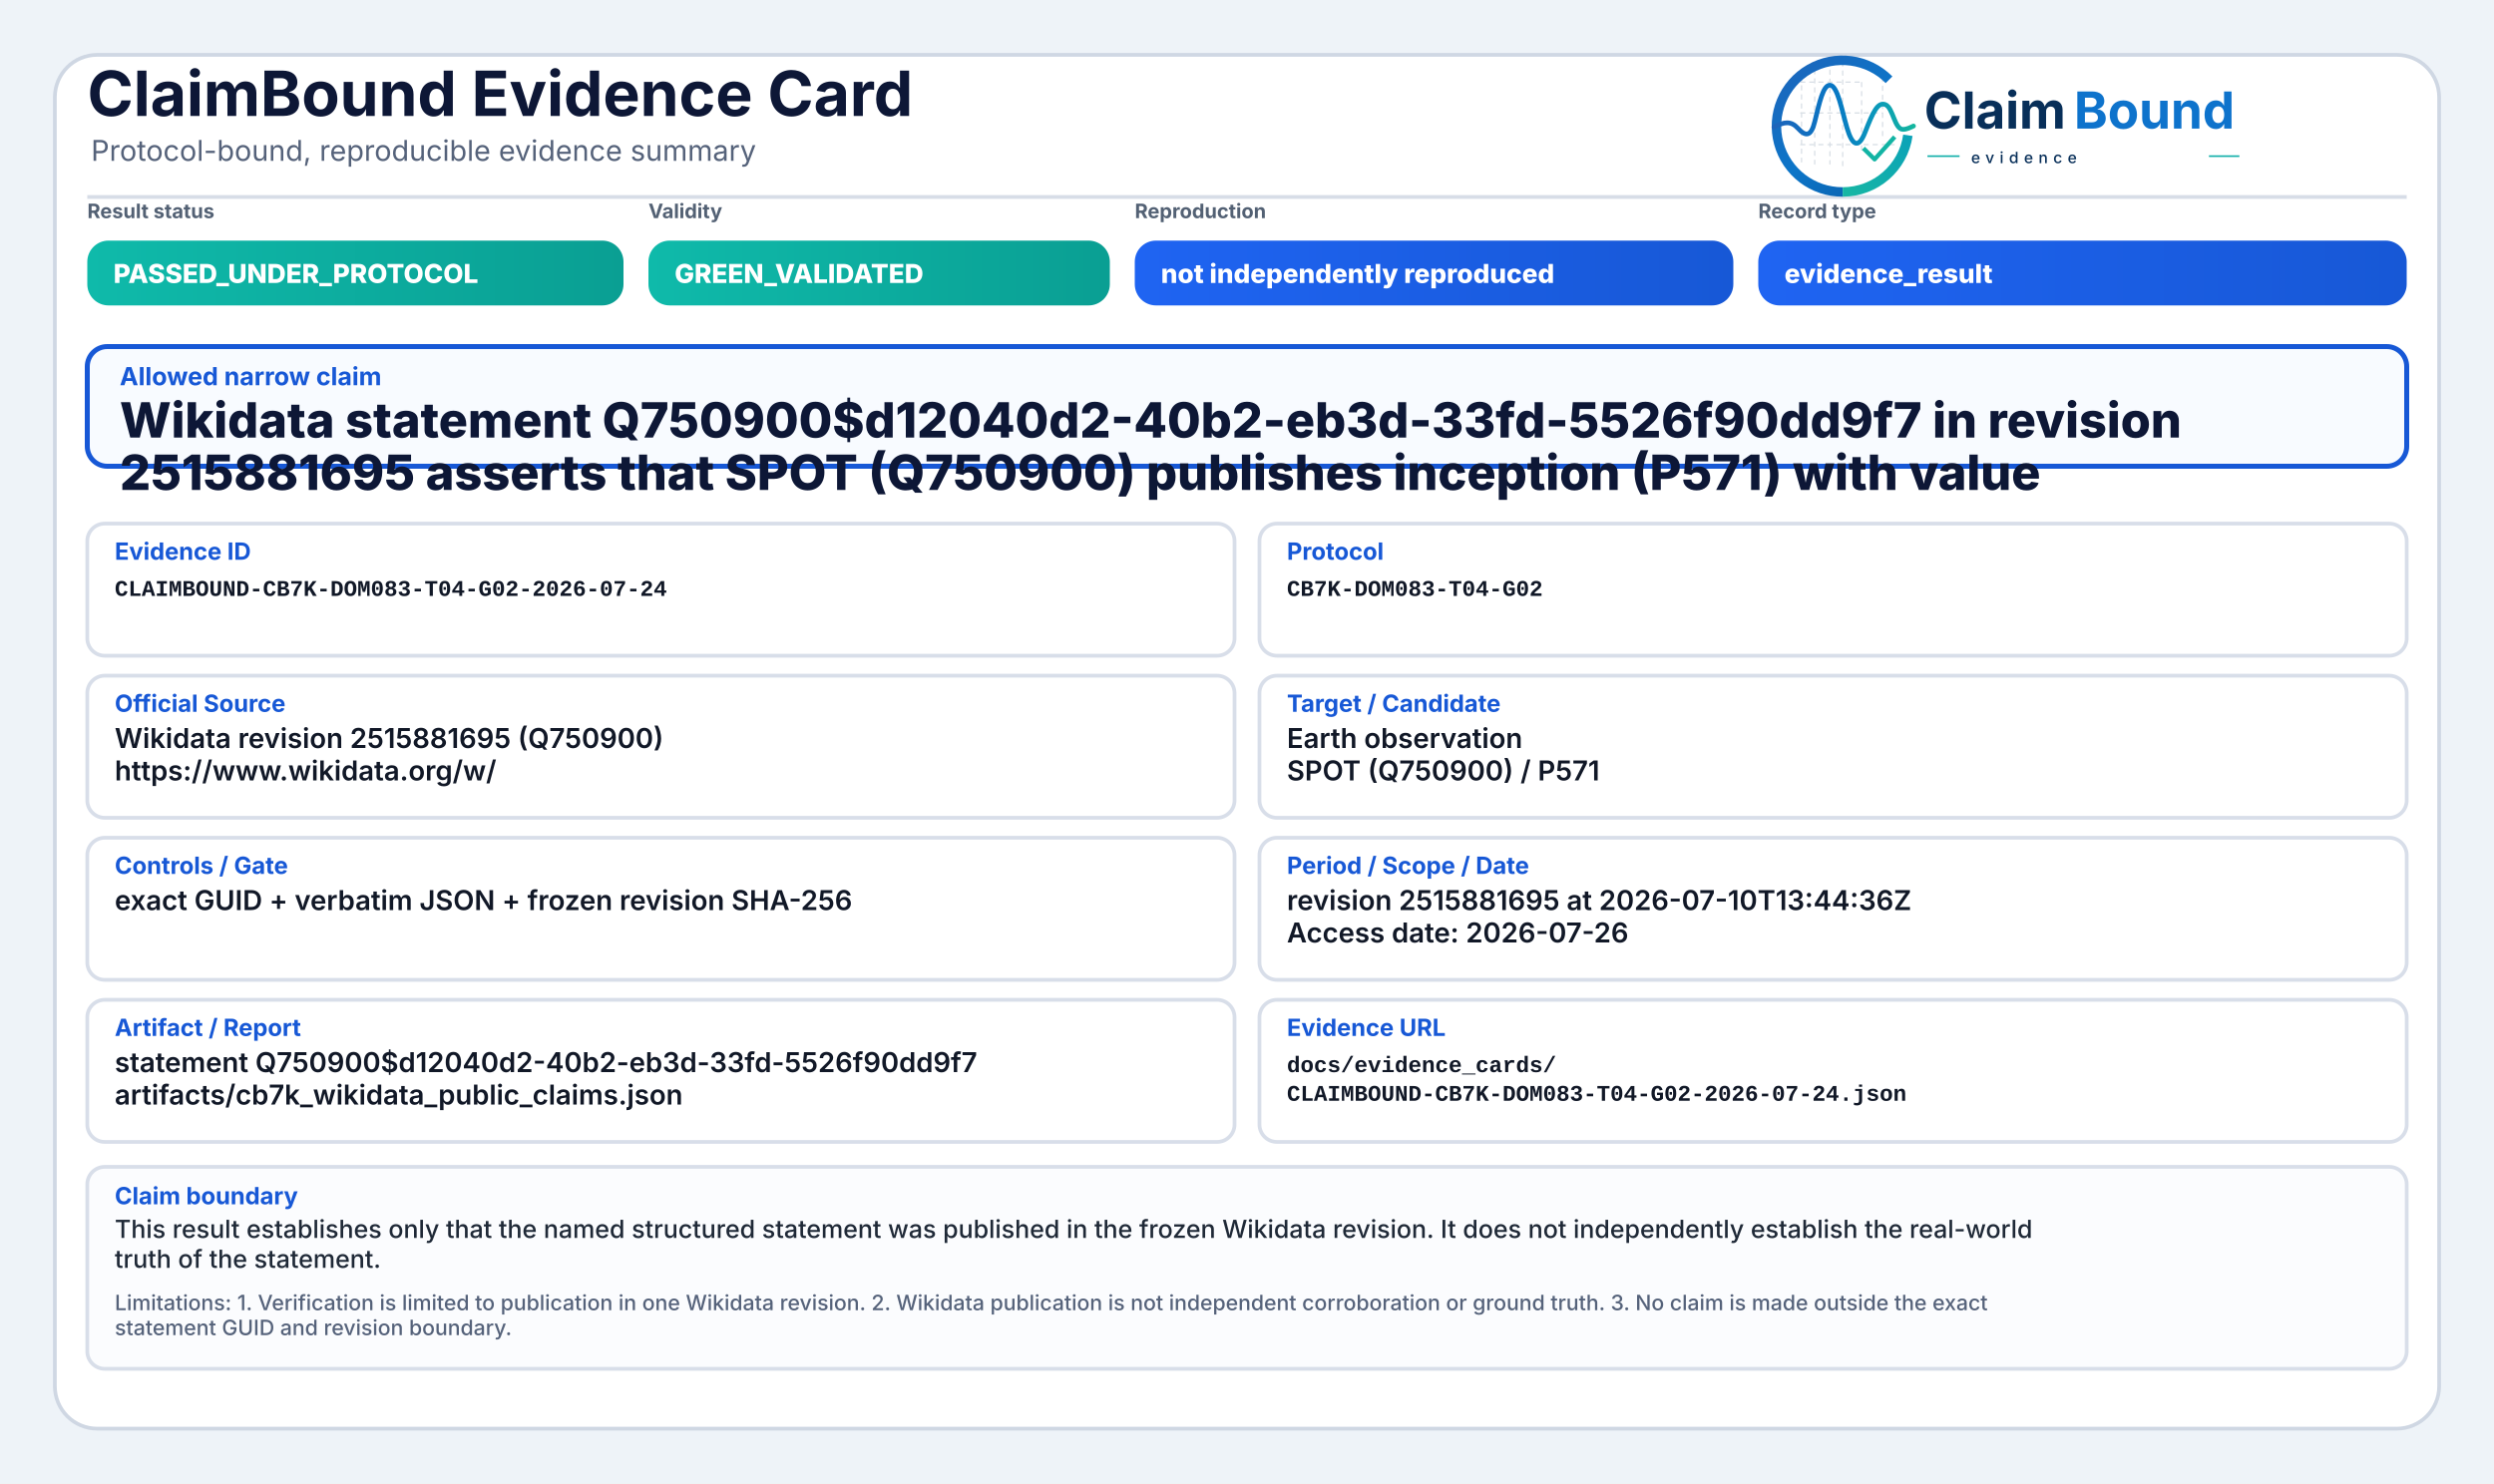
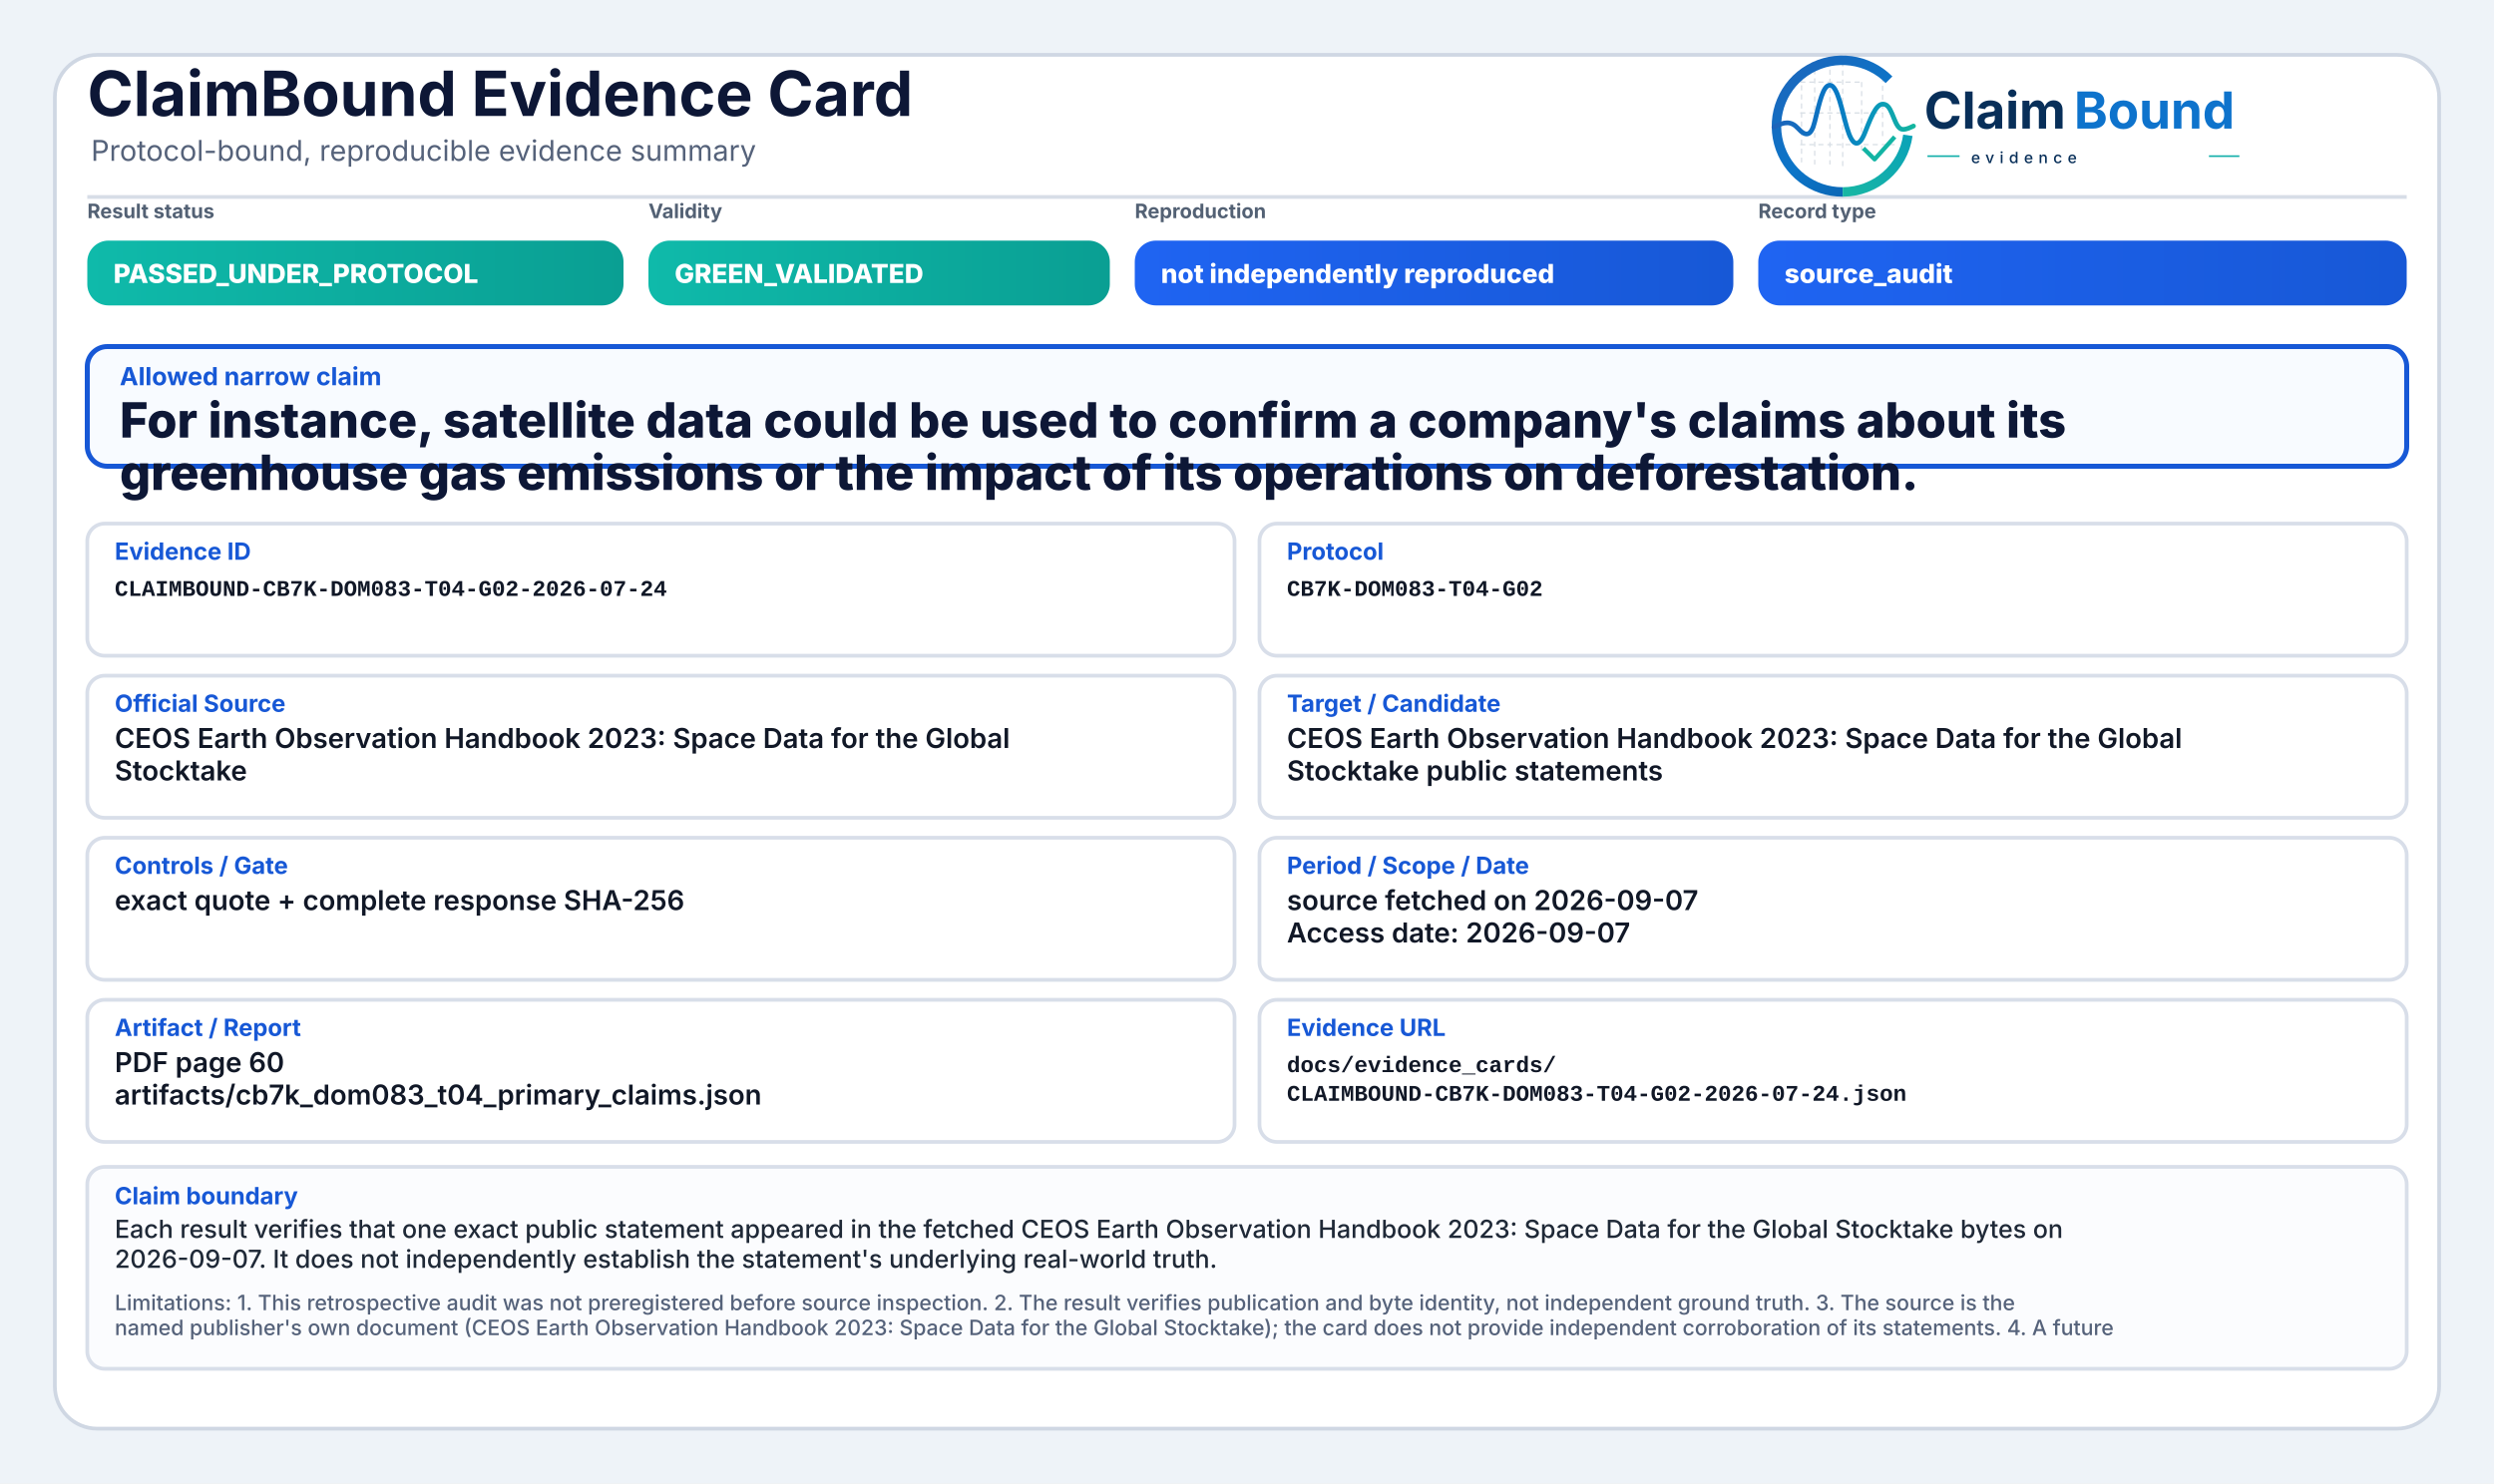
<svg xmlns="http://www.w3.org/2000/svg" width="2000" height="1190" viewBox="0 0 2000 1190" role="img" aria-label="ClaimBound Evidence Card">
  <defs>
    <linearGradient id="greenGrad" x1="0" y1="0" x2="1" y2="0">
      <stop offset="0%" stop-color="#0fbaaa" />
      <stop offset="100%" stop-color="#0a9f93" />
    </linearGradient>
    <linearGradient id="yellowGrad" x1="0" y1="0" x2="1" y2="0">
      <stop offset="0%" stop-color="#fbbf24" />
      <stop offset="100%" stop-color="#d97706" />
    </linearGradient>
    <linearGradient id="amberGrad" x1="0" y1="0" x2="1" y2="0">
      <stop offset="0%" stop-color="#f97316" />
      <stop offset="100%" stop-color="#c2410c" />
    </linearGradient>
    <linearGradient id="redGrad" x1="0" y1="0" x2="1" y2="0">
      <stop offset="0%" stop-color="#ef4444" />
      <stop offset="100%" stop-color="#b91c1c" />
    </linearGradient>
    <linearGradient id="grayGrad" x1="0" y1="0" x2="1" y2="0">
      <stop offset="0%" stop-color="#64748b" />
      <stop offset="100%" stop-color="#475569" />
    </linearGradient>
    <linearGradient id="blueGrad" x1="0" y1="0" x2="1" y2="0">
      <stop offset="0%" stop-color="#1f64f2" />
      <stop offset="100%" stop-color="#1758d6" />
    </linearGradient>
    <linearGradient id="logoRingBlue" x1="73" y1="453" x2="348" y2="793" gradientUnits="userSpaceOnUse">
      <stop offset="0" stop-color="#1E64BA" />
      <stop offset="0.55" stop-color="#0C75C8" />
      <stop offset="1" stop-color="#0A5FAB" />
    </linearGradient>
    <linearGradient id="logoRingTeal" x1="221" y1="792" x2="403" y2="594" gradientUnits="userSpaceOnUse">
      <stop offset="0" stop-color="#18B7A3" />
      <stop offset="1" stop-color="#089EBC" />
    </linearGradient>
    <linearGradient id="logoSignalGradient" x1="61" y1="628" x2="404" y2="628" gradientUnits="userSpaceOnUse">
      <stop offset="0" stop-color="#1E64BA" />
      <stop offset="0.43" stop-color="#0877C4" />
      <stop offset="0.72" stop-color="#0A97BB" />
      <stop offset="1" stop-color="#14B69E" />
    </linearGradient>
  </defs>
  <rect x="0" y="0" width="2000" height="1190" fill="#eef3f8" />
  <rect x="44" y="44" width="1912" height="1102" rx="34" fill="#ffffff" stroke="#cfd7e3" stroke-width="3" />
  <path d="M70 158 H1930" stroke="#d7dde7" stroke-width="3" />
  <text x="70" y="93" font-family="Inter, Segoe UI, Arial, sans-serif" font-size="50" font-weight="750" fill="#0d1736">ClaimBound Evidence Card</text>
  <text x="73" y="129" font-family="Inter, Segoe UI, Arial, sans-serif" font-size="23" font-weight="400" fill="#55627a">Protocol-bound, reproducible evidence summary</text>
  <g aria-label="ClaimBound evidence logo" transform="translate(1415,52) scale(0.33) translate(-40,-478)">
    <g stroke-linecap="butt" stroke-linejoin="round">
      <g stroke="#CBD3DC" stroke-width="3.2" stroke-linecap="round" stroke-dasharray="10 12" opacity="0.72">
        <path d="M130 507V714" />
        <path d="M162 490V719" />
        <path d="M199 491V719" />
        <path d="M230 471V726" />
        <path d="M276 521V690" />
        <path d="M327 508V650" />
        <path d="M128 520H277" />
        <path d="M128 595H327" />
        <path d="M128 672H355" />
      </g>
      <path d="M342.6 514.3A160 160 0 1 0 230 787" fill="none" stroke="url(#logoRingBlue)" stroke-width="23" />
      <path d="M230 787A160 160 0 0 0 388.4 649.3" fill="none" stroke="url(#logoRingTeal)" stroke-width="23" />
      <path d="M63 629.5C87 616.4 104.3 613.6 121.2 632.2C140.7 653.8 153.4 651.6 162.1 616.2C173.8 568.5 182.5 527.5 198.9 527.5C217.5 527.5 228.4 590.6 240.3 630.8C253.4 675.4 268.6 682.8 284.6 641.5C303.5 592.9 315.2 567.6 333.7 574.7C352.6 582 355.7 635.1 376.6 634.9C386.2 634.8 394 630.4 402 626.8" fill="none" stroke="url(#logoSignalGradient)" stroke-width="11.5" stroke-linecap="round" />
      <path d="M284 684.5L307.5 707.7L353 657" fill="none" stroke="#12B4A4" stroke-width="10.5" stroke-linecap="square" />
    </g>
    <text x="428" y="633" font-family="Inter, Segoe UI, Arial, sans-serif" font-size="124" font-weight="750" fill="#082F59" text-rendering="geometricPrecision">Claim</text>
    <text x="792" y="633" font-family="Inter, Segoe UI, Arial, sans-serif" font-size="124" font-weight="750" fill="#0E73CC" text-rendering="geometricPrecision">Bound</text>
    <line x1="436" y1="700" x2="514" y2="700" stroke="#11AFA9" stroke-width="4" />
    <text x="542" y="717" font-family="Inter, Segoe UI, Arial, sans-serif" font-size="38" font-weight="500" letter-spacing="13" fill="#082F59">evidence</text>
    <line x1="1120" y1="700" x2="1194" y2="700" stroke="#11AFA9" stroke-width="4" />
  </g>
  <text x="70" y="175" font-family="Inter, Segoe UI, Arial, sans-serif" font-size="16" font-weight="650" fill="#536174">Result status</text>
  <rect x="70" y="193" width="430" height="52" rx="17" fill="url(#greenGrad)" />
  <text x="91" y="227" font-family="Inter, Segoe UI, Arial, sans-serif" font-size="21" font-weight="800" fill="#ffffff">PASSED_UNDER_PROTOCOL</text>
  <text x="520" y="175" font-family="Inter, Segoe UI, Arial, sans-serif" font-size="16" font-weight="650" fill="#536174">Validity</text>
  <rect x="520" y="193" width="370" height="52" rx="17" fill="url(#greenGrad)" />
  <text x="541" y="227" font-family="Inter, Segoe UI, Arial, sans-serif" font-size="21" font-weight="800" fill="#ffffff">GREEN_VALIDATED</text>
  <text x="910" y="175" font-family="Inter, Segoe UI, Arial, sans-serif" font-size="16" font-weight="650" fill="#536174">Reproduction</text>
  <rect x="910" y="193" width="480" height="52" rx="17" fill="url(#blueGrad)" />
  <text x="931" y="227" font-family="Inter, Segoe UI, Arial, sans-serif" font-size="21" font-weight="800" fill="#ffffff">not independently reproduced</text>
  <text x="1410" y="175" font-family="Inter, Segoe UI, Arial, sans-serif" font-size="16" font-weight="650" fill="#536174">Record type</text>
  <rect x="1410" y="193" width="520" height="52" rx="17" fill="url(#blueGrad)" />
-   <text x="1431" y="227" font-family="Inter, Segoe UI, Arial, sans-serif" font-size="21" font-weight="800" fill="#ffffff">evidence_result</text>
+   <text x="1431" y="227" font-family="Inter, Segoe UI, Arial, sans-serif" font-size="21" font-weight="800" fill="#ffffff">source_audit</text>
  <rect x="70" y="278" width="1860" height="96" rx="16" fill="#f8fbff" stroke="#1758d6" stroke-width="4" />
  <text x="96" y="309" font-family="Inter, Segoe UI, Arial, sans-serif" font-size="20" font-weight="750" fill="#1758d6">Allowed narrow claim</text>
-   <text x="96" y="351" font-family="Inter, Segoe UI, Arial, sans-serif" font-size="39" font-weight="800" fill="#0d1736">Wikidata statement Q750900$d12040d2-40b2-eb3d-33fd-5526f90dd9f7 in revision</text>
-   <text x="96" y="393" font-family="Inter, Segoe UI, Arial, sans-serif" font-size="39" font-weight="800" fill="#0d1736">2515881695 asserts that SPOT (Q750900) publishes inception (P571) with value</text>
+   <text x="96" y="351" font-family="Inter, Segoe UI, Arial, sans-serif" font-size="39" font-weight="800" fill="#0d1736">For instance, satellite data could be used to confirm a company's claims about its</text>
+   <text x="96" y="393" font-family="Inter, Segoe UI, Arial, sans-serif" font-size="39" font-weight="800" fill="#0d1736">greenhouse gas emissions or the impact of its operations on deforestation.</text>
  <rect x="70" y="420" width="920" height="106" rx="14" fill="#ffffff" stroke="#d8dee9" stroke-width="3" />
  <text x="92" y="449" font-family="Inter, Segoe UI, Arial, sans-serif" font-size="19" font-weight="750" fill="#1758d6">Evidence ID</text>
  <text x="92" y="478" font-family="SFMono-Regular, Consolas, Liberation Mono, monospace" font-size="18" font-weight="600" fill="#111827">CLAIMBOUND-CB7K-DOM083-T04-G02-2026-07-24</text>
  <rect x="1010" y="420" width="920" height="106" rx="14" fill="#ffffff" stroke="#d8dee9" stroke-width="3" />
  <text x="1032" y="449" font-family="Inter, Segoe UI, Arial, sans-serif" font-size="19" font-weight="750" fill="#1758d6">Protocol</text>
  <text x="1032" y="478" font-family="SFMono-Regular, Consolas, Liberation Mono, monospace" font-size="18" font-weight="600" fill="#111827">CB7K-DOM083-T04-G02</text>
  <rect x="70" y="542" width="920" height="114" rx="14" fill="#ffffff" stroke="#d8dee9" stroke-width="3" />
  <text x="92" y="571" font-family="Inter, Segoe UI, Arial, sans-serif" font-size="19" font-weight="750" fill="#1758d6">Official Source</text>
-   <text x="92" y="600" font-family="Inter, Segoe UI, Arial, sans-serif" font-size="22" font-weight="600" fill="#111827">Wikidata revision 2515881695 (Q750900)</text>
-   <text x="92" y="626" font-family="Inter, Segoe UI, Arial, sans-serif" font-size="22" font-weight="600" fill="#111827">https://www.wikidata.org/w/</text>
+   <text x="92" y="600" font-family="Inter, Segoe UI, Arial, sans-serif" font-size="22" font-weight="600" fill="#111827">CEOS Earth Observation Handbook 2023: Space Data for the Global</text>
+   <text x="92" y="626" font-family="Inter, Segoe UI, Arial, sans-serif" font-size="22" font-weight="600" fill="#111827">Stocktake</text>
  <rect x="1010" y="542" width="920" height="114" rx="14" fill="#ffffff" stroke="#d8dee9" stroke-width="3" />
  <text x="1032" y="571" font-family="Inter, Segoe UI, Arial, sans-serif" font-size="19" font-weight="750" fill="#1758d6">Target / Candidate</text>
-   <text x="1032" y="600" font-family="Inter, Segoe UI, Arial, sans-serif" font-size="22" font-weight="600" fill="#111827">Earth observation</text>
-   <text x="1032" y="626" font-family="Inter, Segoe UI, Arial, sans-serif" font-size="22" font-weight="600" fill="#111827">SPOT (Q750900) / P571</text>
+   <text x="1032" y="600" font-family="Inter, Segoe UI, Arial, sans-serif" font-size="22" font-weight="600" fill="#111827">CEOS Earth Observation Handbook 2023: Space Data for the Global</text>
+   <text x="1032" y="626" font-family="Inter, Segoe UI, Arial, sans-serif" font-size="22" font-weight="600" fill="#111827">Stocktake public statements</text>
  <rect x="70" y="672" width="920" height="114" rx="14" fill="#ffffff" stroke="#d8dee9" stroke-width="3" />
  <text x="92" y="701" font-family="Inter, Segoe UI, Arial, sans-serif" font-size="19" font-weight="750" fill="#1758d6">Controls / Gate</text>
-   <text x="92" y="730" font-family="Inter, Segoe UI, Arial, sans-serif" font-size="22" font-weight="600" fill="#111827">exact GUID + verbatim JSON + frozen revision SHA-256</text>
+   <text x="92" y="730" font-family="Inter, Segoe UI, Arial, sans-serif" font-size="22" font-weight="600" fill="#111827">exact quote + complete response SHA-256</text>
  <rect x="1010" y="672" width="920" height="114" rx="14" fill="#ffffff" stroke="#d8dee9" stroke-width="3" />
  <text x="1032" y="701" font-family="Inter, Segoe UI, Arial, sans-serif" font-size="19" font-weight="750" fill="#1758d6">Period / Scope / Date</text>
-   <text x="1032" y="730" font-family="Inter, Segoe UI, Arial, sans-serif" font-size="22" font-weight="600" fill="#111827">revision 2515881695 at 2026-07-10T13:44:36Z</text>
-   <text x="1032" y="756" font-family="Inter, Segoe UI, Arial, sans-serif" font-size="22" font-weight="600" fill="#111827">Access date: 2026-07-26</text>
+   <text x="1032" y="730" font-family="Inter, Segoe UI, Arial, sans-serif" font-size="22" font-weight="600" fill="#111827">source fetched on 2026-09-07</text>
+   <text x="1032" y="756" font-family="Inter, Segoe UI, Arial, sans-serif" font-size="22" font-weight="600" fill="#111827">Access date: 2026-09-07</text>
  <rect x="70" y="802" width="920" height="114" rx="14" fill="#ffffff" stroke="#d8dee9" stroke-width="3" />
  <text x="92" y="831" font-family="Inter, Segoe UI, Arial, sans-serif" font-size="19" font-weight="750" fill="#1758d6">Artifact / Report</text>
-   <text x="92" y="860" font-family="Inter, Segoe UI, Arial, sans-serif" font-size="22" font-weight="600" fill="#111827">statement Q750900$d12040d2-40b2-eb3d-33fd-5526f90dd9f7</text>
-   <text x="92" y="886" font-family="Inter, Segoe UI, Arial, sans-serif" font-size="22" font-weight="600" fill="#111827">artifacts/cb7k_wikidata_public_claims.json</text>
+   <text x="92" y="860" font-family="Inter, Segoe UI, Arial, sans-serif" font-size="22" font-weight="600" fill="#111827">PDF page 60</text>
+   <text x="92" y="886" font-family="Inter, Segoe UI, Arial, sans-serif" font-size="22" font-weight="600" fill="#111827">artifacts/cb7k_dom083_t04_primary_claims.json</text>
  <rect x="1010" y="802" width="920" height="114" rx="14" fill="#ffffff" stroke="#d8dee9" stroke-width="3" />
  <text x="1032" y="831" font-family="Inter, Segoe UI, Arial, sans-serif" font-size="19" font-weight="750" fill="#1758d6">Evidence URL</text>
  <text x="1032" y="860" font-family="SFMono-Regular, Consolas, Liberation Mono, monospace" font-size="18" font-weight="600" fill="#111827">docs/evidence_cards/</text>
  <text x="1032" y="883" font-family="SFMono-Regular, Consolas, Liberation Mono, monospace" font-size="18" font-weight="600" fill="#111827">CLAIMBOUND-CB7K-DOM083-T04-G02-2026-07-24.json</text>
  <rect x="70" y="936" width="1860" height="162" rx="14" fill="#fbfcfe" stroke="#d8dee9" stroke-width="3" />
  <text x="92" y="966" font-family="Inter, Segoe UI, Arial, sans-serif" font-size="19" font-weight="750" fill="#1758d6">Claim boundary</text>
-   <text x="92" y="993" font-family="Inter, Segoe UI, Arial, sans-serif" font-size="20" font-weight="500" fill="#1f2937">This result establishes only that the named structured statement was published in the frozen Wikidata revision. It does not independently establish the real-world</text>
-   <text x="92" y="1017" font-family="Inter, Segoe UI, Arial, sans-serif" font-size="20" font-weight="500" fill="#1f2937">truth of the statement.</text>
-   <text x="92" y="1051" font-family="Inter, Segoe UI, Arial, sans-serif" font-size="17" font-weight="500" fill="#55627a">Limitations: 1. Verification is limited to publication in one Wikidata revision. 2. Wikidata publication is not independent corroboration or ground truth. 3. No claim is made outside the exact</text>
-   <text x="92" y="1071" font-family="Inter, Segoe UI, Arial, sans-serif" font-size="17" font-weight="500" fill="#55627a">statement GUID and revision boundary.</text>
+   <text x="92" y="993" font-family="Inter, Segoe UI, Arial, sans-serif" font-size="20" font-weight="500" fill="#1f2937">Each result verifies that one exact public statement appeared in the fetched CEOS Earth Observation Handbook 2023: Space Data for the Global Stocktake bytes on</text>
+   <text x="92" y="1017" font-family="Inter, Segoe UI, Arial, sans-serif" font-size="20" font-weight="500" fill="#1f2937">2026-09-07. It does not independently establish the statement's underlying real-world truth.</text>
+   <text x="92" y="1051" font-family="Inter, Segoe UI, Arial, sans-serif" font-size="17" font-weight="500" fill="#55627a">Limitations: 1. This retrospective audit was not preregistered before source inspection. 2. The result verifies publication and byte identity, not independent ground truth. 3. The source is the</text>
+   <text x="92" y="1071" font-family="Inter, Segoe UI, Arial, sans-serif" font-size="17" font-weight="500" fill="#55627a">named publisher's own document (CEOS Earth Observation Handbook 2023: Space Data for the Global Stocktake); the card does not provide independent corroboration of its statements. 4. A future</text>
</svg>
